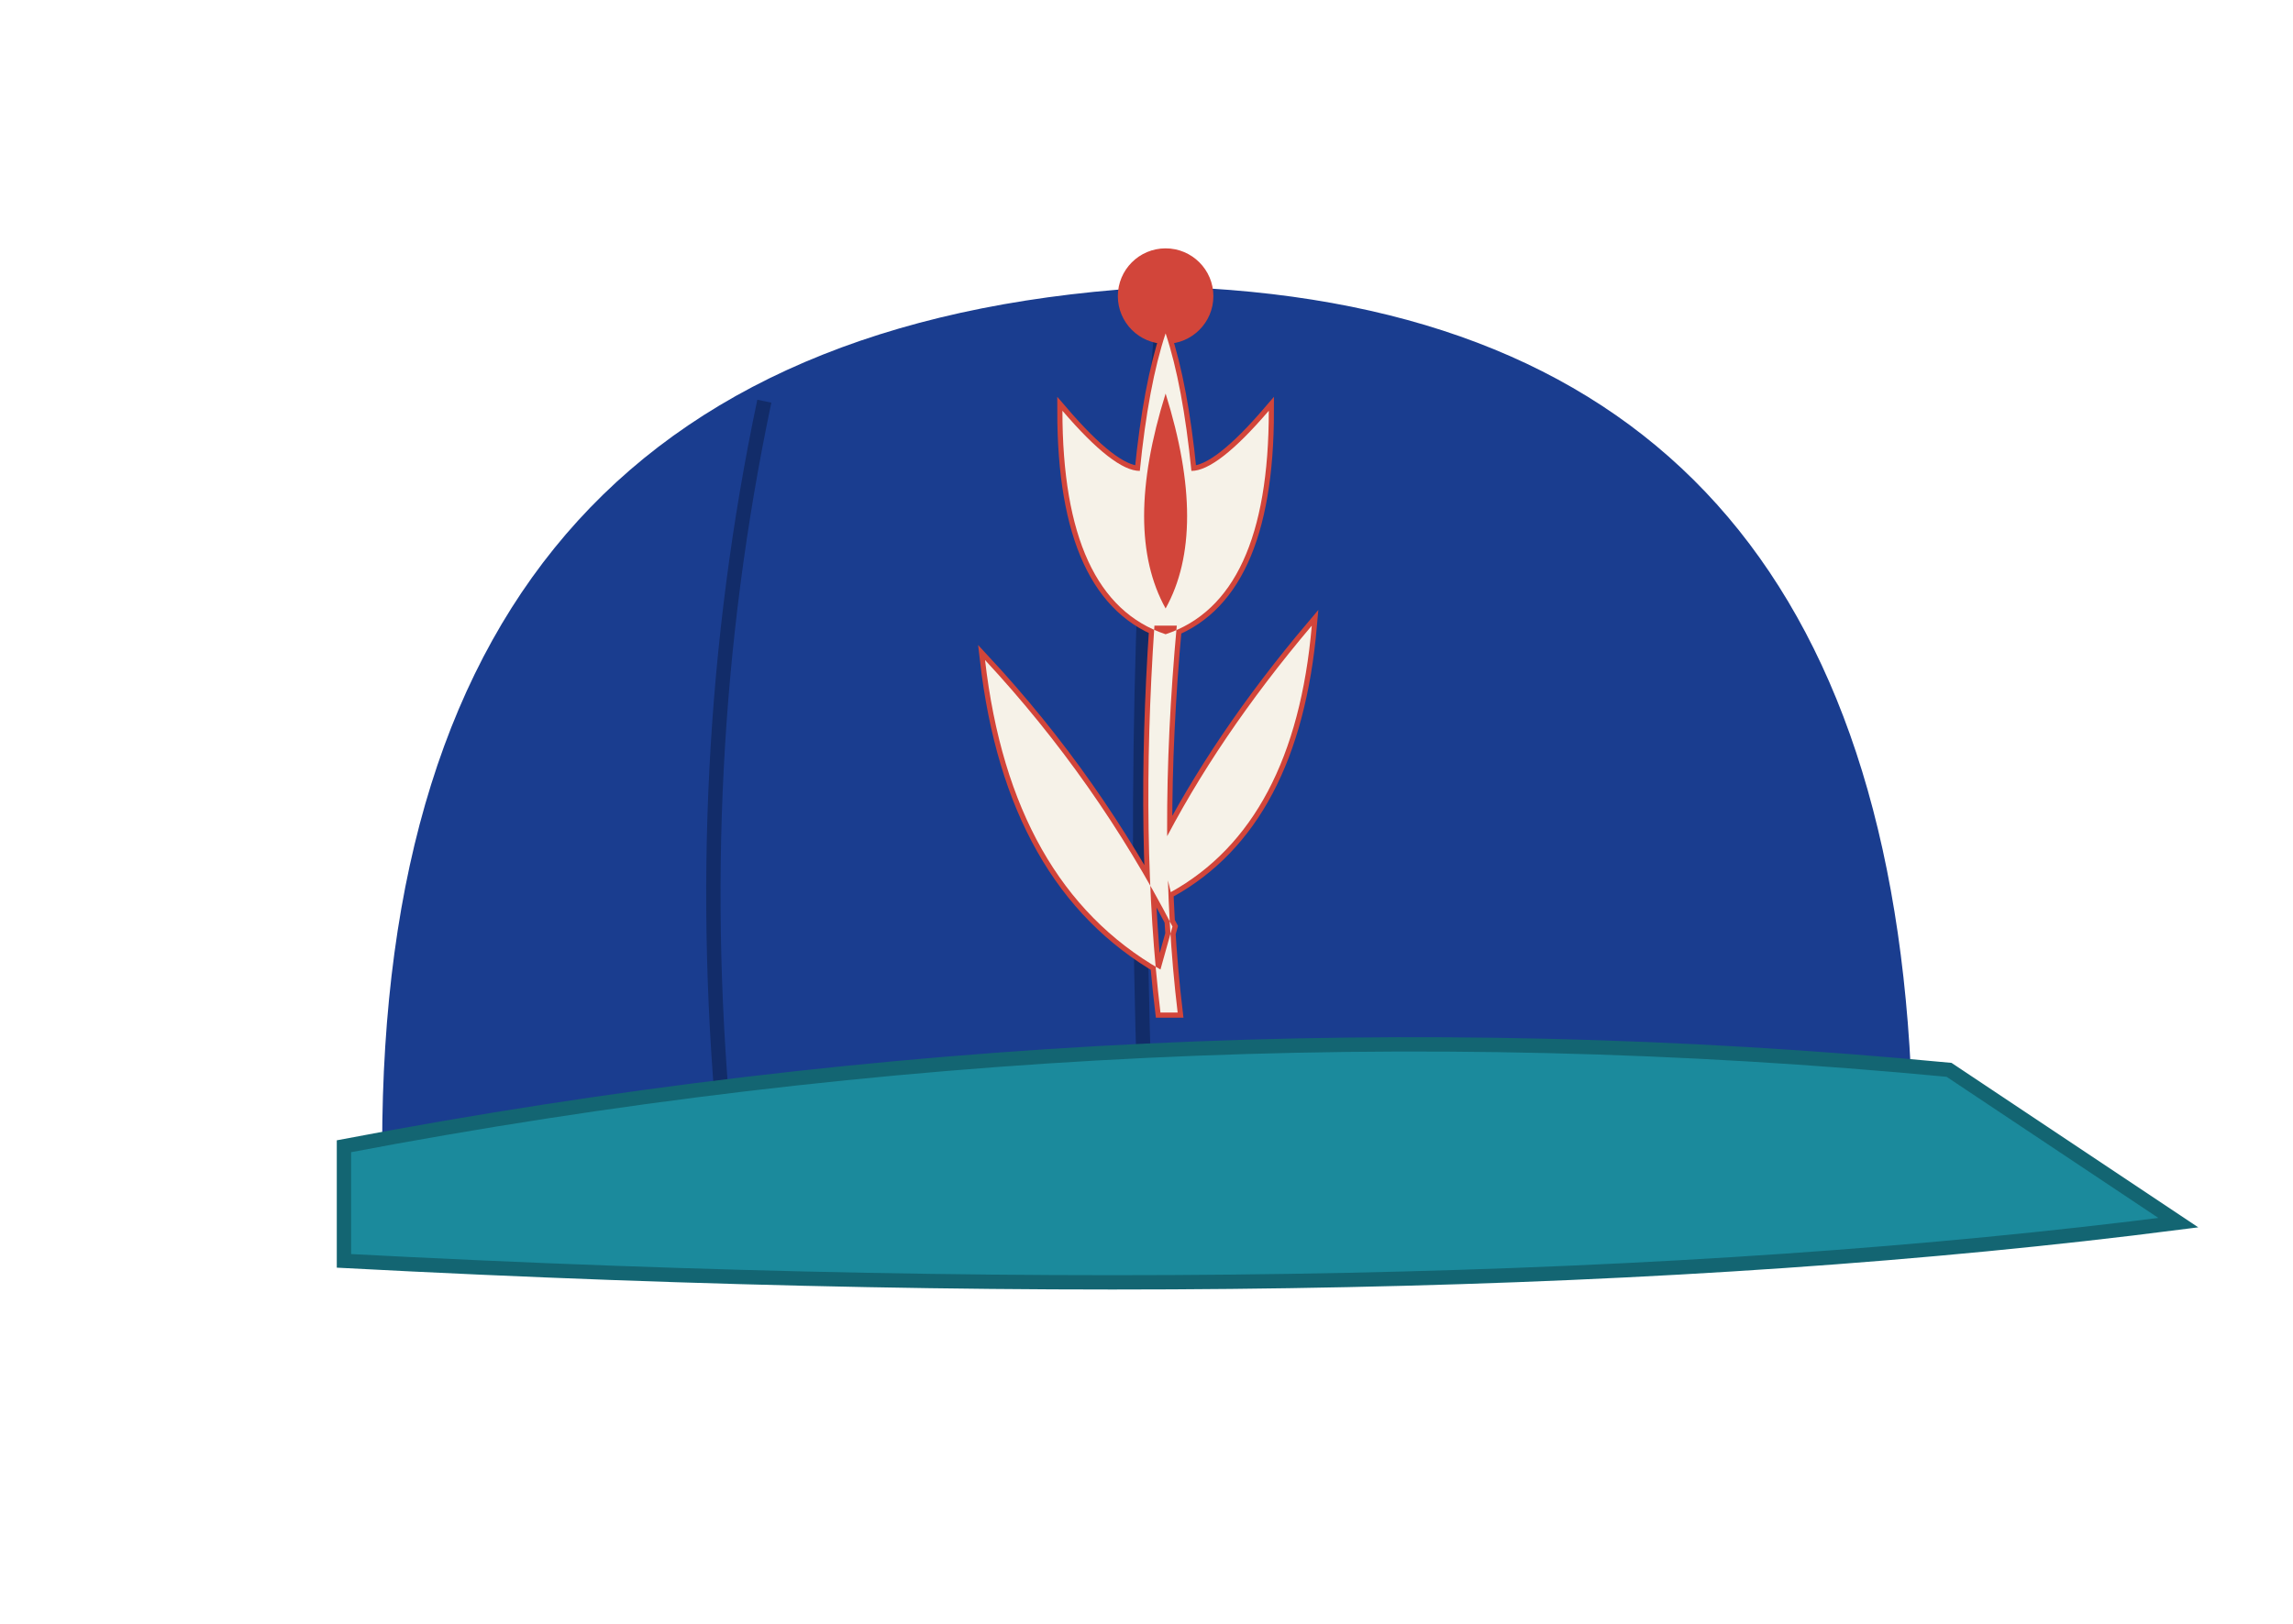
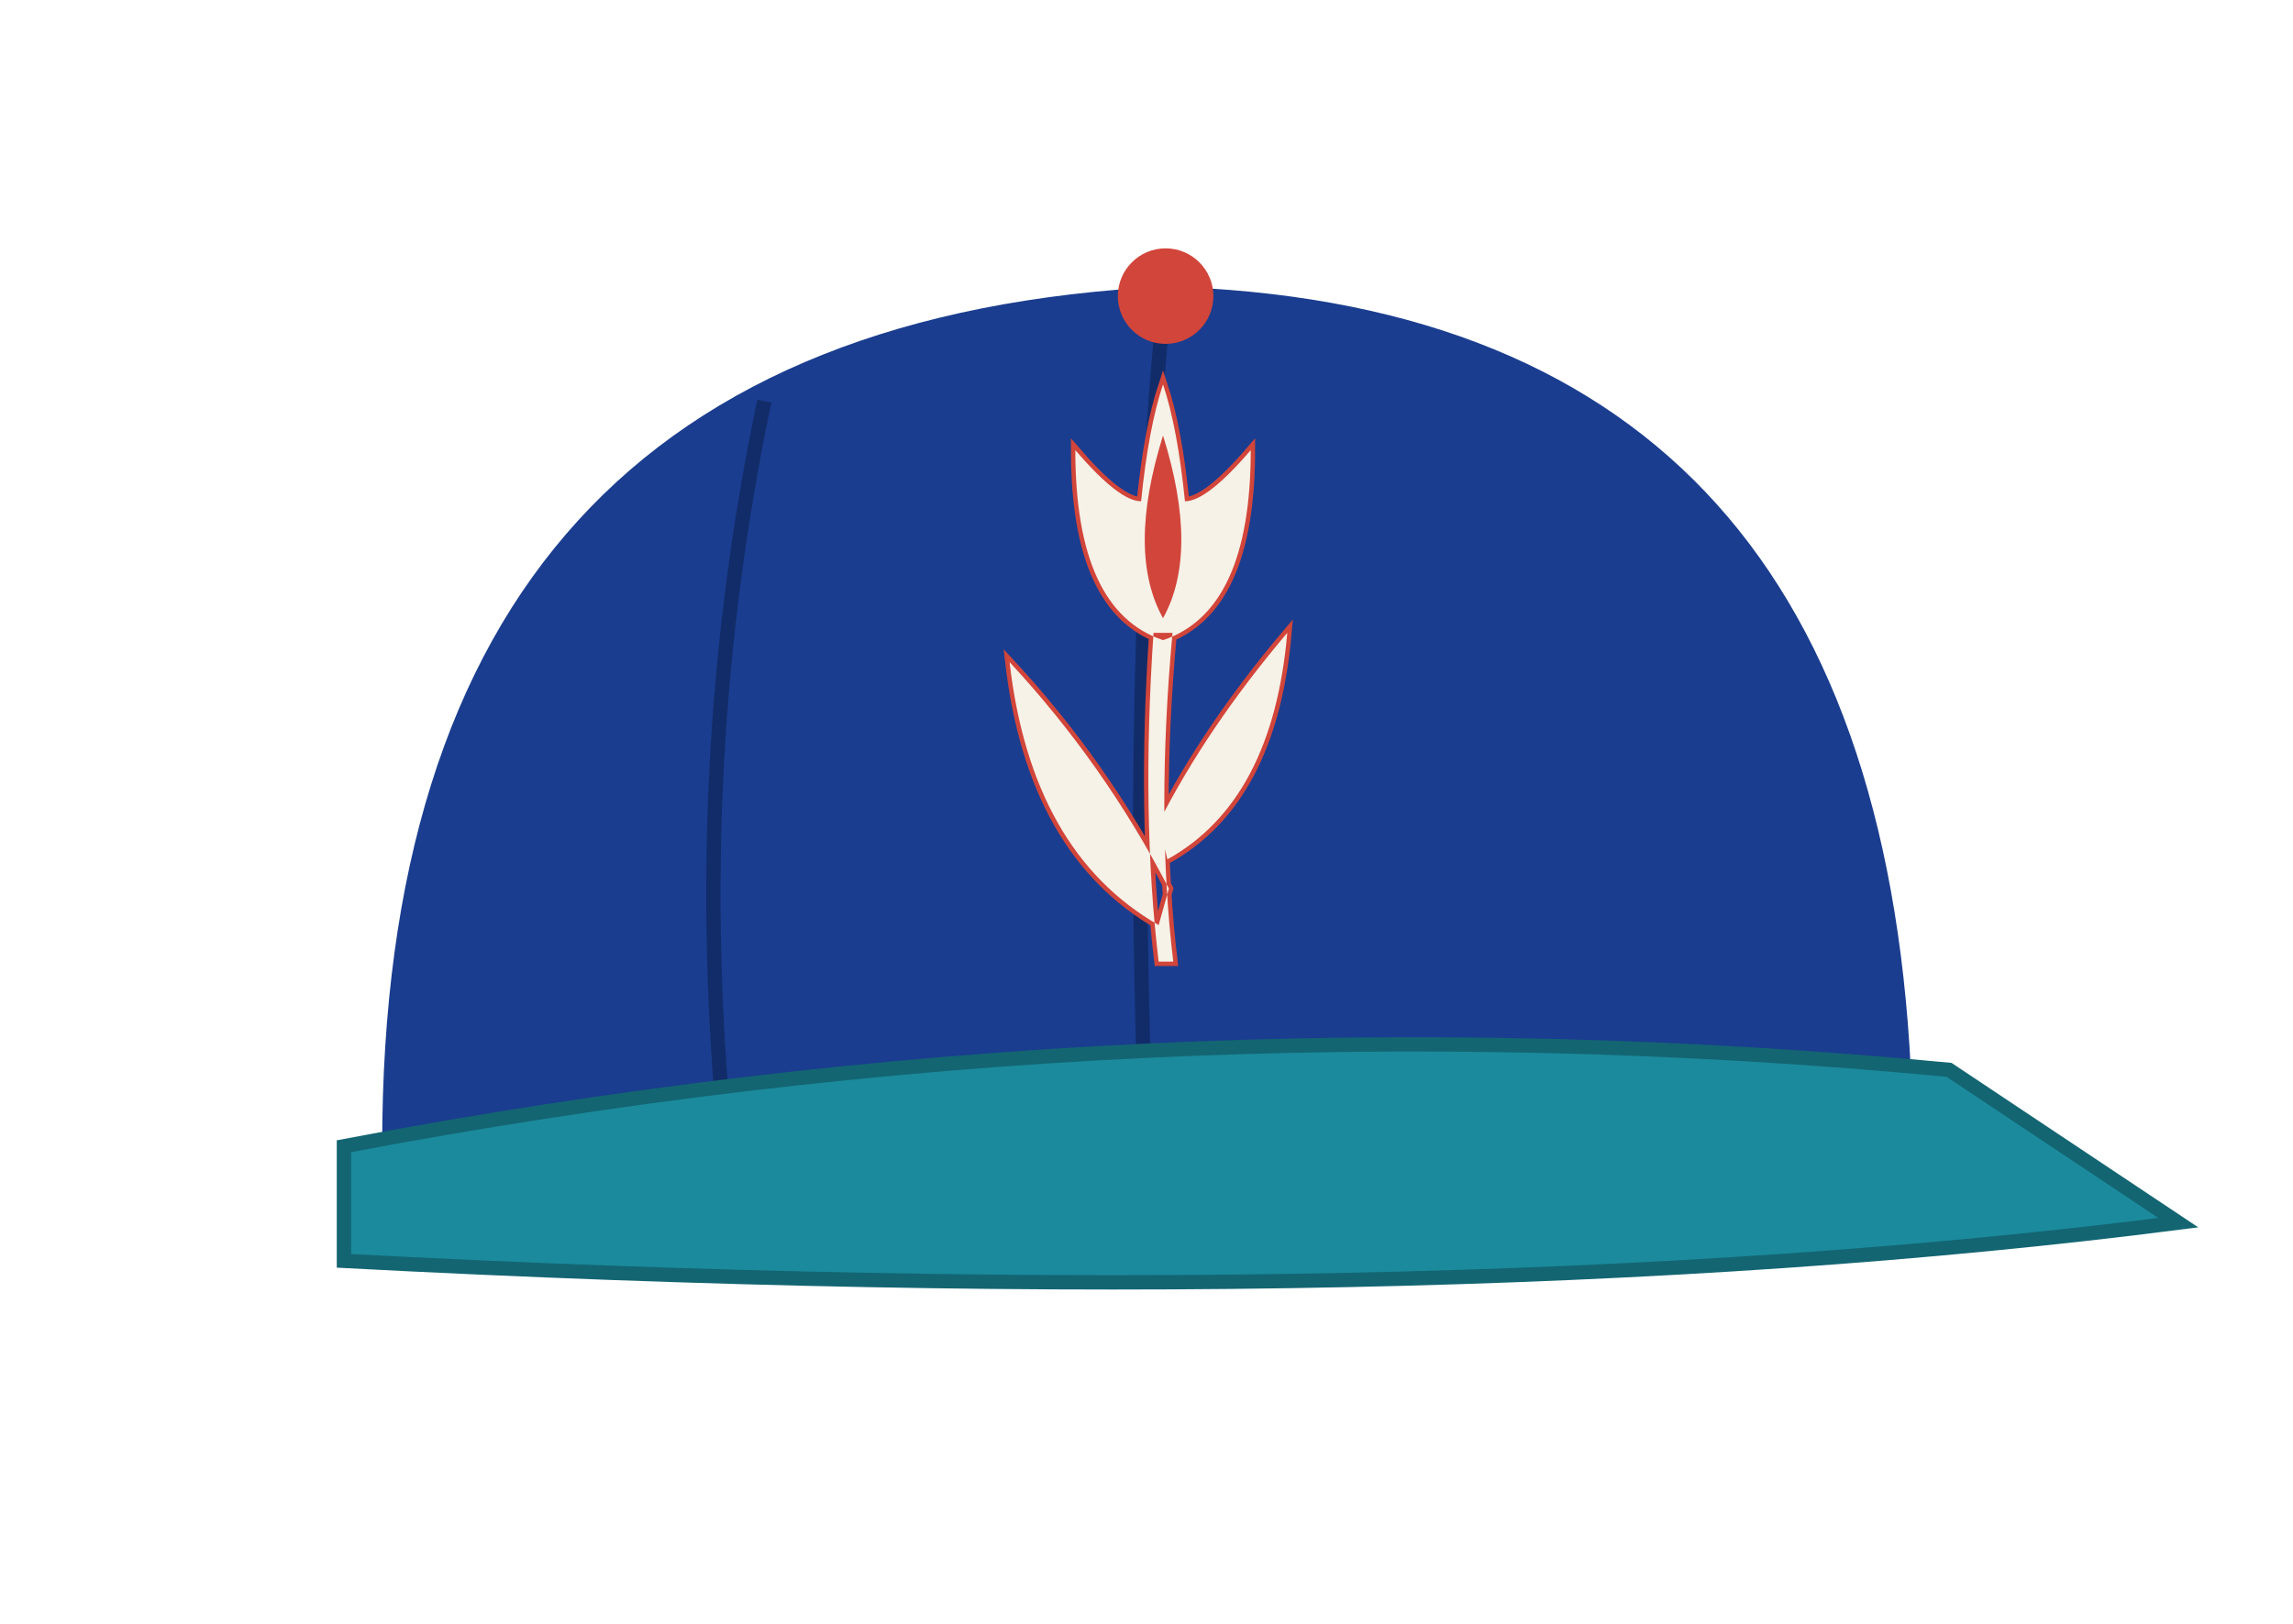
<svg xmlns="http://www.w3.org/2000/svg" viewBox="0 0 240 170" width="240" height="170" role="img" aria-label="Istanbul cap">
  <defs>
    <path id="tulip" d="M0 -44 Q-12 -48 -12 -70 Q-6 -63 -3 -63 Q-2 -73 0 -79 Q2 -73 3 -63 Q6 -63 12 -70 Q12 -48 0 -44 Z M-1.3 -45 Q-3 -20 -0.6 0 L1.4 0 Q-1 -20 1.3 -45 Z M-0.6 -5 Q-18 -15 -21 -41 Q-8 -27 0.8 -10 Z M0.6 -14 Q15 -22 17 -45 Q6 -32 -0.6 -19 Z" />
    <path id="petal" d="M0 -47 Q-5 -56 0 -72 Q5 -56 0 -47 Z" />
  </defs>
  <path d="M40 120 Q40 34 122 30 Q196 32 200 112 Z" fill="#1A3D8F" />
  <path d="M122 30 Q118 70 120 120" fill="none" stroke="#122C69" stroke-width="1.5" />
  <path d="M80 42 Q72 80 76 120" fill="none" stroke="#122C69" stroke-width="1.5" />
  <circle cx="122" cy="31" r="5" fill="#D2453A" />
  <path d="M36 120 Q120 104 204 112 L228 128 Q150 138 36 132 Z" fill="#1B8A9C" stroke="#136572" stroke-width="1.5" />
-   <g transform="translate(122 106) scale(.9)">
-     <use href="#tulip" fill="#F6F2E8" stroke="#D2453A" stroke-width="1.2" paint-order="stroke" />
-     <use href="#petal" fill="#D2453A" />
+   <g transform="translate(120.2 70.5) scale(0.85) translate(-120.2 -70.5)">
+     <g transform="translate(122 106) scale(.9)">
+       <use href="#tulip" fill="#F6F2E8" stroke="#D2453A" stroke-width="1.2" paint-order="stroke" />
+       <use href="#petal" fill="#D2453A" />
+     </g>
  </g>
</svg>
